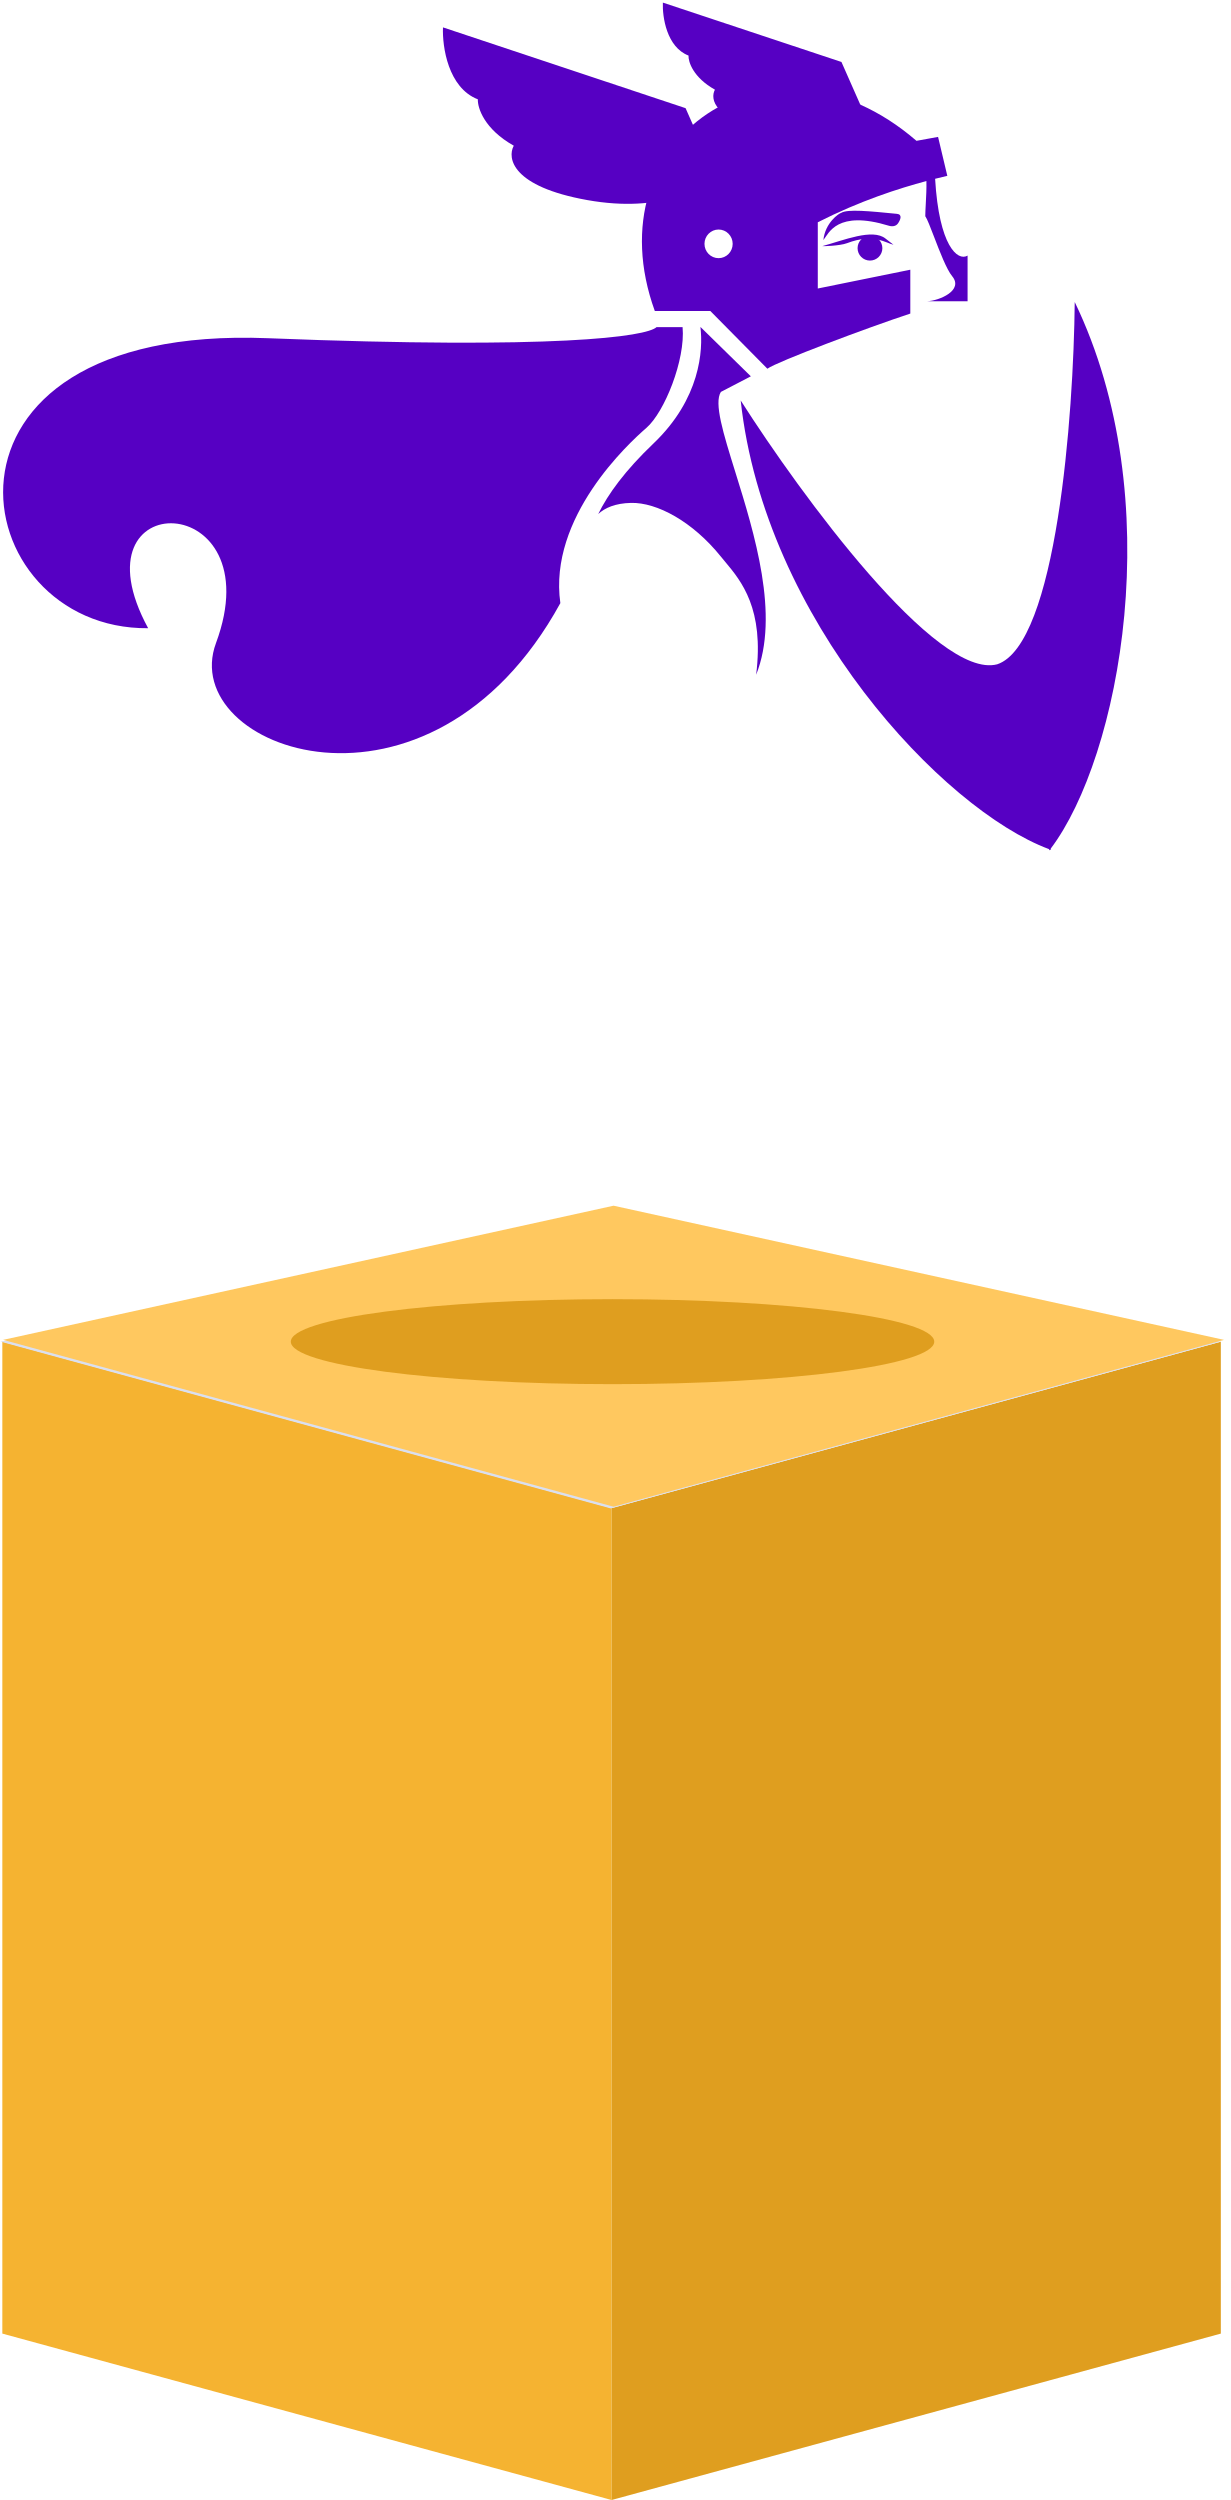
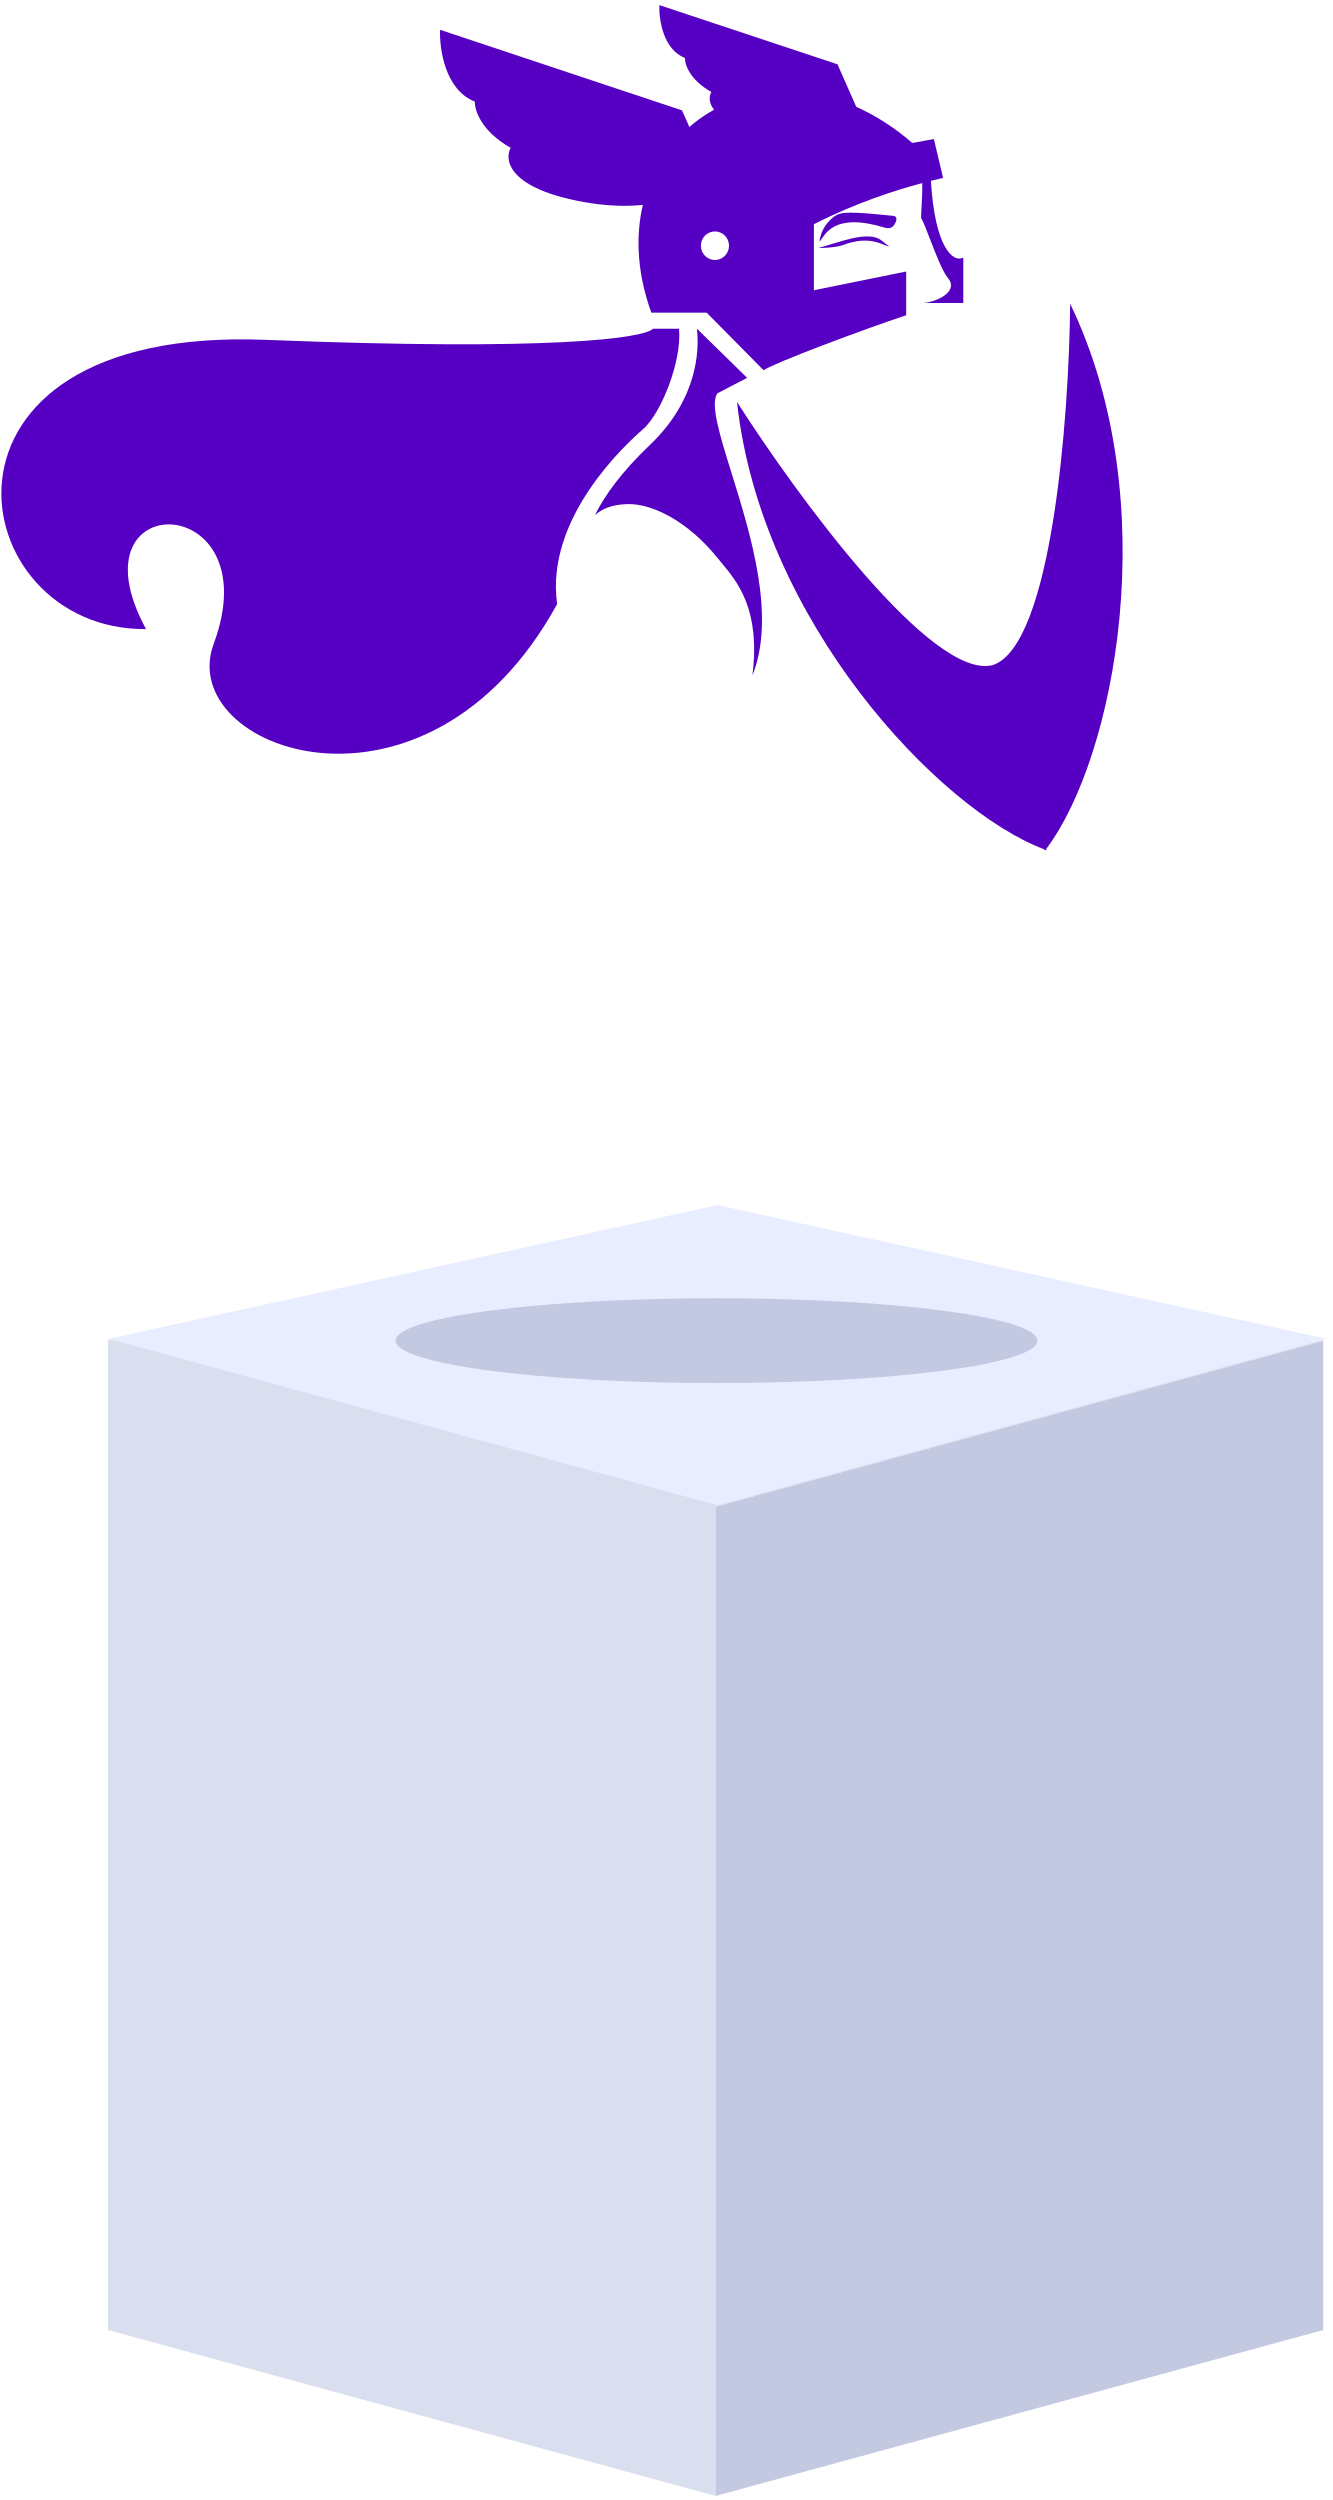
- <svg xmlns="http://www.w3.org/2000/svg" width="187" height="380" viewBox="0 0 187 380" fill="none">
-   <path fill-rule="evenodd" clip-rule="evenodd" d="M159.71 128.989L159.766 129.182C159.713 129.163 159.66 129.144 159.607 129.125C159.572 129.17 159.537 129.215 159.503 129.26L159.447 129.066C143.313 123.058 116.185 94.151 112.586 60.875C121.772 75.285 142.365 103.372 151.57 100.975C160.601 97.977 163.194 63.071 163.359 45.909C177.854 75.973 170.172 115.141 159.71 128.989Z" fill="#5600C3" />
-   <path d="M128.748 36.962C132.83 35.397 134.775 37.008 135.809 37.201L134.603 36.266C132.629 34.673 128.191 36.543 125.01 37.406C124.85 37.45 127.641 37.386 128.748 36.962Z" fill="#5600C3" />
-   <path d="M135.112 34.313C127.206 31.897 125.977 35.468 125.154 36.489C125.418 33.855 127.517 32.429 127.848 32.362C128.816 31.754 132.148 32.092 136.334 32.504C137.18 32.587 136.897 33.365 136.501 33.947C136.193 34.399 135.634 34.472 135.112 34.313Z" fill="#5600C3" />
-   <path d="M127.9 9.419L131.123 16.722C129.879 18.343 125.289 21.209 116.883 19.71C108.477 18.211 107.905 15.033 108.669 13.631C105.36 11.772 104.612 9.399 104.652 8.445C101.319 7.158 100.665 2.543 100.755 0.397L127.9 9.419Z" fill="#5600C3" />
-   <path d="M104.207 16.441L108.59 26.363C106.902 28.563 100.671 32.452 89.254 30.409C77.837 28.365 77.056 24.048 78.093 22.145C73.597 19.617 72.579 16.393 72.633 15.097C68.104 13.347 67.213 7.078 67.333 4.162L104.207 16.441Z" fill="#5600C3" />
-   <path fill-rule="evenodd" clip-rule="evenodd" d="M139.304 21.405C117.072 2.222 90.022 21.013 99.531 47.271H107.969L116.641 56.046C118.019 55.008 131.894 49.794 138.367 47.662V40.996L124.304 43.853V33.785C130.757 30.508 136.667 28.625 140.813 27.519C140.846 28.586 140.778 29.864 140.718 30.979C140.679 31.715 140.643 32.38 140.643 32.866C140.928 33.264 141.411 34.523 141.979 36.001L141.979 36.001C142.835 38.231 143.883 40.959 144.728 41.981C146.51 44.136 142.779 45.706 140.936 45.79H140.643C140.734 45.795 140.832 45.795 140.936 45.79H147.072V38.852C145.562 39.747 142.738 37.398 142.137 27.176C142.822 27.004 143.443 26.856 143.992 26.727L142.586 20.809L139.304 21.405ZM109.223 39.241C110.407 39.241 111.366 38.267 111.366 37.064C111.366 35.862 110.407 34.888 109.223 34.888C108.04 34.888 107.081 35.862 107.081 37.064C107.081 38.267 108.04 39.241 109.223 39.241Z" fill="#5600C3" />
-   <path fill-rule="evenodd" clip-rule="evenodd" d="M85.172 91.677C83.33 78.616 95.576 67.36 98.256 65.036C100.996 62.66 104.204 54.688 103.753 49.72H99.798C98.28 51.171 84.449 53.149 40.733 51.408C-13.911 49.231 -5.607 95.76 22.518 95.488C10.598 73.528 41.555 74.207 32.831 97.745C26.834 113.927 65.302 127.929 85.172 91.677ZM90.928 78.133C91.935 77.202 93.497 76.496 95.914 76.441C99.842 76.35 105.262 79.249 109.575 84.604C109.779 84.857 109.997 85.118 110.223 85.389C112.676 88.324 116.188 92.528 114.932 102.562C118.55 93.542 114.657 81.036 111.756 71.716C109.931 65.853 108.499 61.252 109.575 59.571L114.128 57.202L106.494 49.72L106.466 49.72C106.894 53.237 106.439 60.625 99.33 67.406C95.024 71.513 92.415 75.097 90.928 78.133Z" fill="#5600C3" />
-   <path d="M0.354 354.707L92.961 380.001V229.227L0.354 203.933V354.707Z" fill="#F5B331" />
-   <path d="M185.566 354.707L92.959 380.001V229.227L185.566 203.933V354.707Z" fill="#DF9E1F" />
-   <path d="M92.831 183.551L185.567 203.933L92.831 229.28L0.096 203.933L92.831 183.551Z" fill="#DADFEF" />
-   <path d="M93.26 183.266L186.046 203.659L93.26 229.02L0.475 203.659L93.26 183.266Z" fill="#FFC85F" />
-   <ellipse cx="93.104" cy="203.933" rx="48.901" ry="6.46" fill="#DF9E1F" />
-   <circle cx="132.235" cy="37.723" r="1.884" fill="#5600C3" />
+ <svg xmlns="http://www.w3.org/2000/svg" width="203" height="381" viewBox="0 0 203 381" fill="none">
+   <path fill-rule="evenodd" clip-rule="evenodd" d="M159.446 129.372L159.501 129.566C159.448 129.547 159.395 129.528 159.342 129.508C159.308 129.554 159.273 129.599 159.238 129.643L159.183 129.449C143.048 123.441 115.92 94.534 112.321 61.258C121.507 75.669 142.1 103.755 151.305 101.359C160.337 98.36 162.929 63.454 163.094 46.293C177.59 76.356 169.908 115.524 159.446 129.372Z" fill="#5600C3" />
+   <path d="M128.483 37.345C132.564 35.781 134.509 37.391 135.544 37.584L134.337 36.649C132.363 35.056 127.925 36.927 124.744 37.789C124.585 37.833 127.375 37.77 128.483 37.345Z" fill="#5600C3" />
+   <path d="M134.846 34.696C126.941 32.28 125.711 35.852 124.888 36.872C125.153 34.238 127.251 32.812 127.582 32.745C128.551 32.137 131.882 32.475 136.068 32.887C136.915 32.97 136.631 33.749 136.235 34.331C135.928 34.783 135.368 34.855 134.846 34.696Z" fill="#5600C3" />
+   <path d="M127.634 9.802L130.857 17.105C129.613 18.726 125.023 21.592 116.618 20.093C108.212 18.594 107.639 15.416 108.404 14.014C105.094 12.155 104.346 9.782 104.386 8.828C101.053 7.542 100.399 2.927 100.489 0.78L127.634 9.802Z" fill="#5600C3" />
+   <path d="M103.942 16.824L108.325 26.747C106.637 28.947 100.406 32.836 88.989 30.792C77.572 28.748 76.791 24.431 77.828 22.528C73.332 20 72.314 16.776 72.368 15.481C67.839 13.73 66.948 7.461 67.068 4.545L103.942 16.824Z" fill="#5600C3" />
+   <path fill-rule="evenodd" clip-rule="evenodd" d="M139.039 21.788C116.806 2.605 89.756 21.396 99.266 47.654H107.703L116.375 56.429C117.753 55.392 131.628 50.177 138.101 48.045V41.379L124.038 44.236V34.169C130.491 30.891 136.401 29.008 140.547 27.902C140.581 28.97 140.512 30.248 140.453 31.362C140.413 32.098 140.378 32.763 140.378 33.249C140.662 33.647 141.146 34.906 141.713 36.384L141.714 36.385C142.57 38.614 143.617 41.342 144.462 42.364C146.244 44.519 142.513 46.089 140.671 46.174H140.378C140.468 46.178 140.566 46.178 140.671 46.174H146.806V39.235C145.296 40.13 142.473 37.781 141.871 27.559C142.556 27.387 143.177 27.239 143.727 27.111L142.32 21.192L139.039 21.788ZM108.958 39.624C110.141 39.624 111.101 38.65 111.101 37.448C111.101 36.245 110.141 35.271 108.958 35.271C107.774 35.271 106.815 36.245 106.815 37.448C106.815 38.65 107.774 39.624 108.958 39.624Z" fill="#5600C3" />
+   <path fill-rule="evenodd" clip-rule="evenodd" d="M84.907 92.061C83.065 78.999 95.311 67.743 97.991 65.419C100.73 63.044 103.939 55.071 103.488 50.103H99.532C98.015 51.554 84.184 53.532 40.468 51.791C-14.176 49.614 -5.872 96.143 22.253 95.871C10.333 73.912 41.29 74.59 32.566 98.128C26.569 114.31 65.037 128.312 84.907 92.061ZM90.663 78.516C91.67 77.585 93.232 76.88 95.648 76.824C99.577 76.733 104.997 79.633 109.31 84.987C109.514 85.24 109.731 85.501 109.958 85.772C112.411 88.707 115.923 92.911 114.667 102.945C118.285 93.925 114.392 81.419 111.491 72.099C109.666 66.237 108.234 61.635 109.31 59.954L113.863 57.586L106.229 50.103H106.201C106.629 53.62 106.174 61.009 99.065 67.789C94.758 71.896 92.15 75.481 90.663 78.516Z" fill="#5600C3" />
+   <path d="M16.449 355.091L109.056 380.384V229.61L16.449 204.316V355.091Z" fill="#DADFEF" />
+   <path d="M201.662 355.091L109.055 380.384V229.61L201.662 204.316V355.091Z" fill="#C2C9E0" />
+   <path d="M108.927 183.935L201.663 204.316L108.927 229.663L16.191 204.316L108.927 183.935Z" fill="#DADFEF" />
+   <path d="M109.356 183.65L202.142 204.042L109.356 229.403L16.571 204.042L109.356 183.65Z" fill="#E8EDFF" />
+   <ellipse cx="109.201" cy="204.316" rx="48.901" ry="6.46" fill="#C2C9E0" />
</svg>
